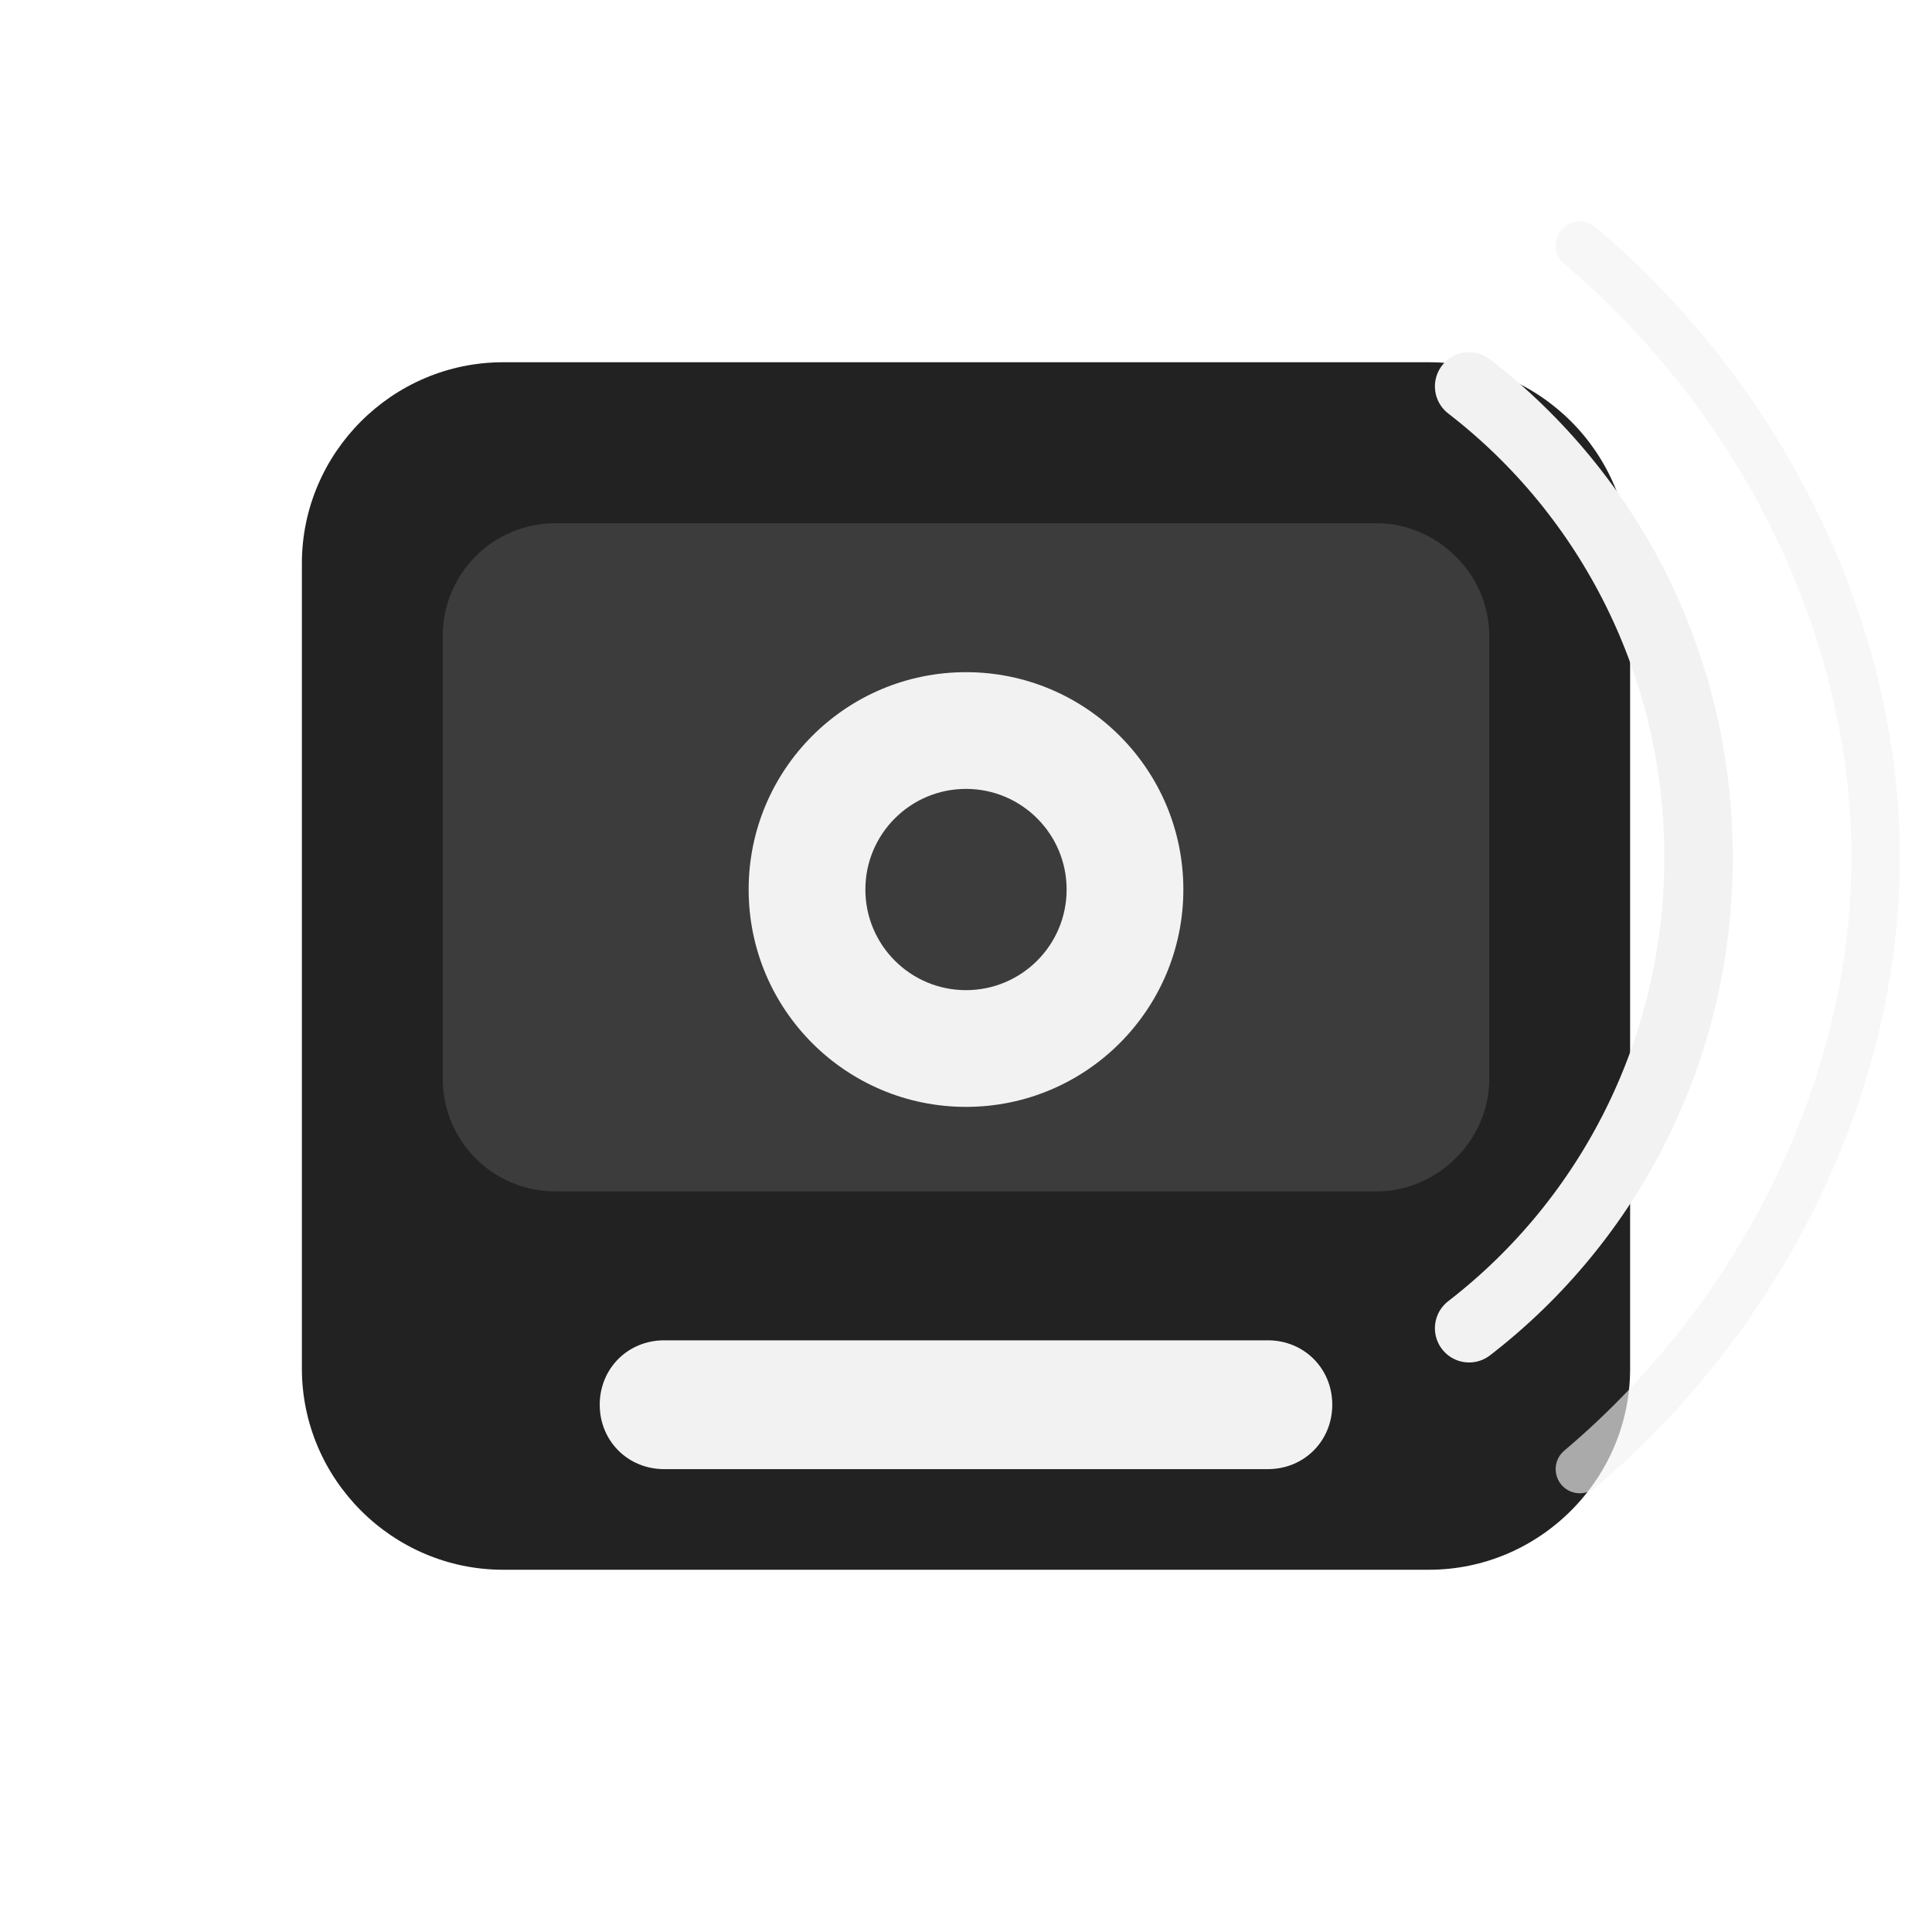
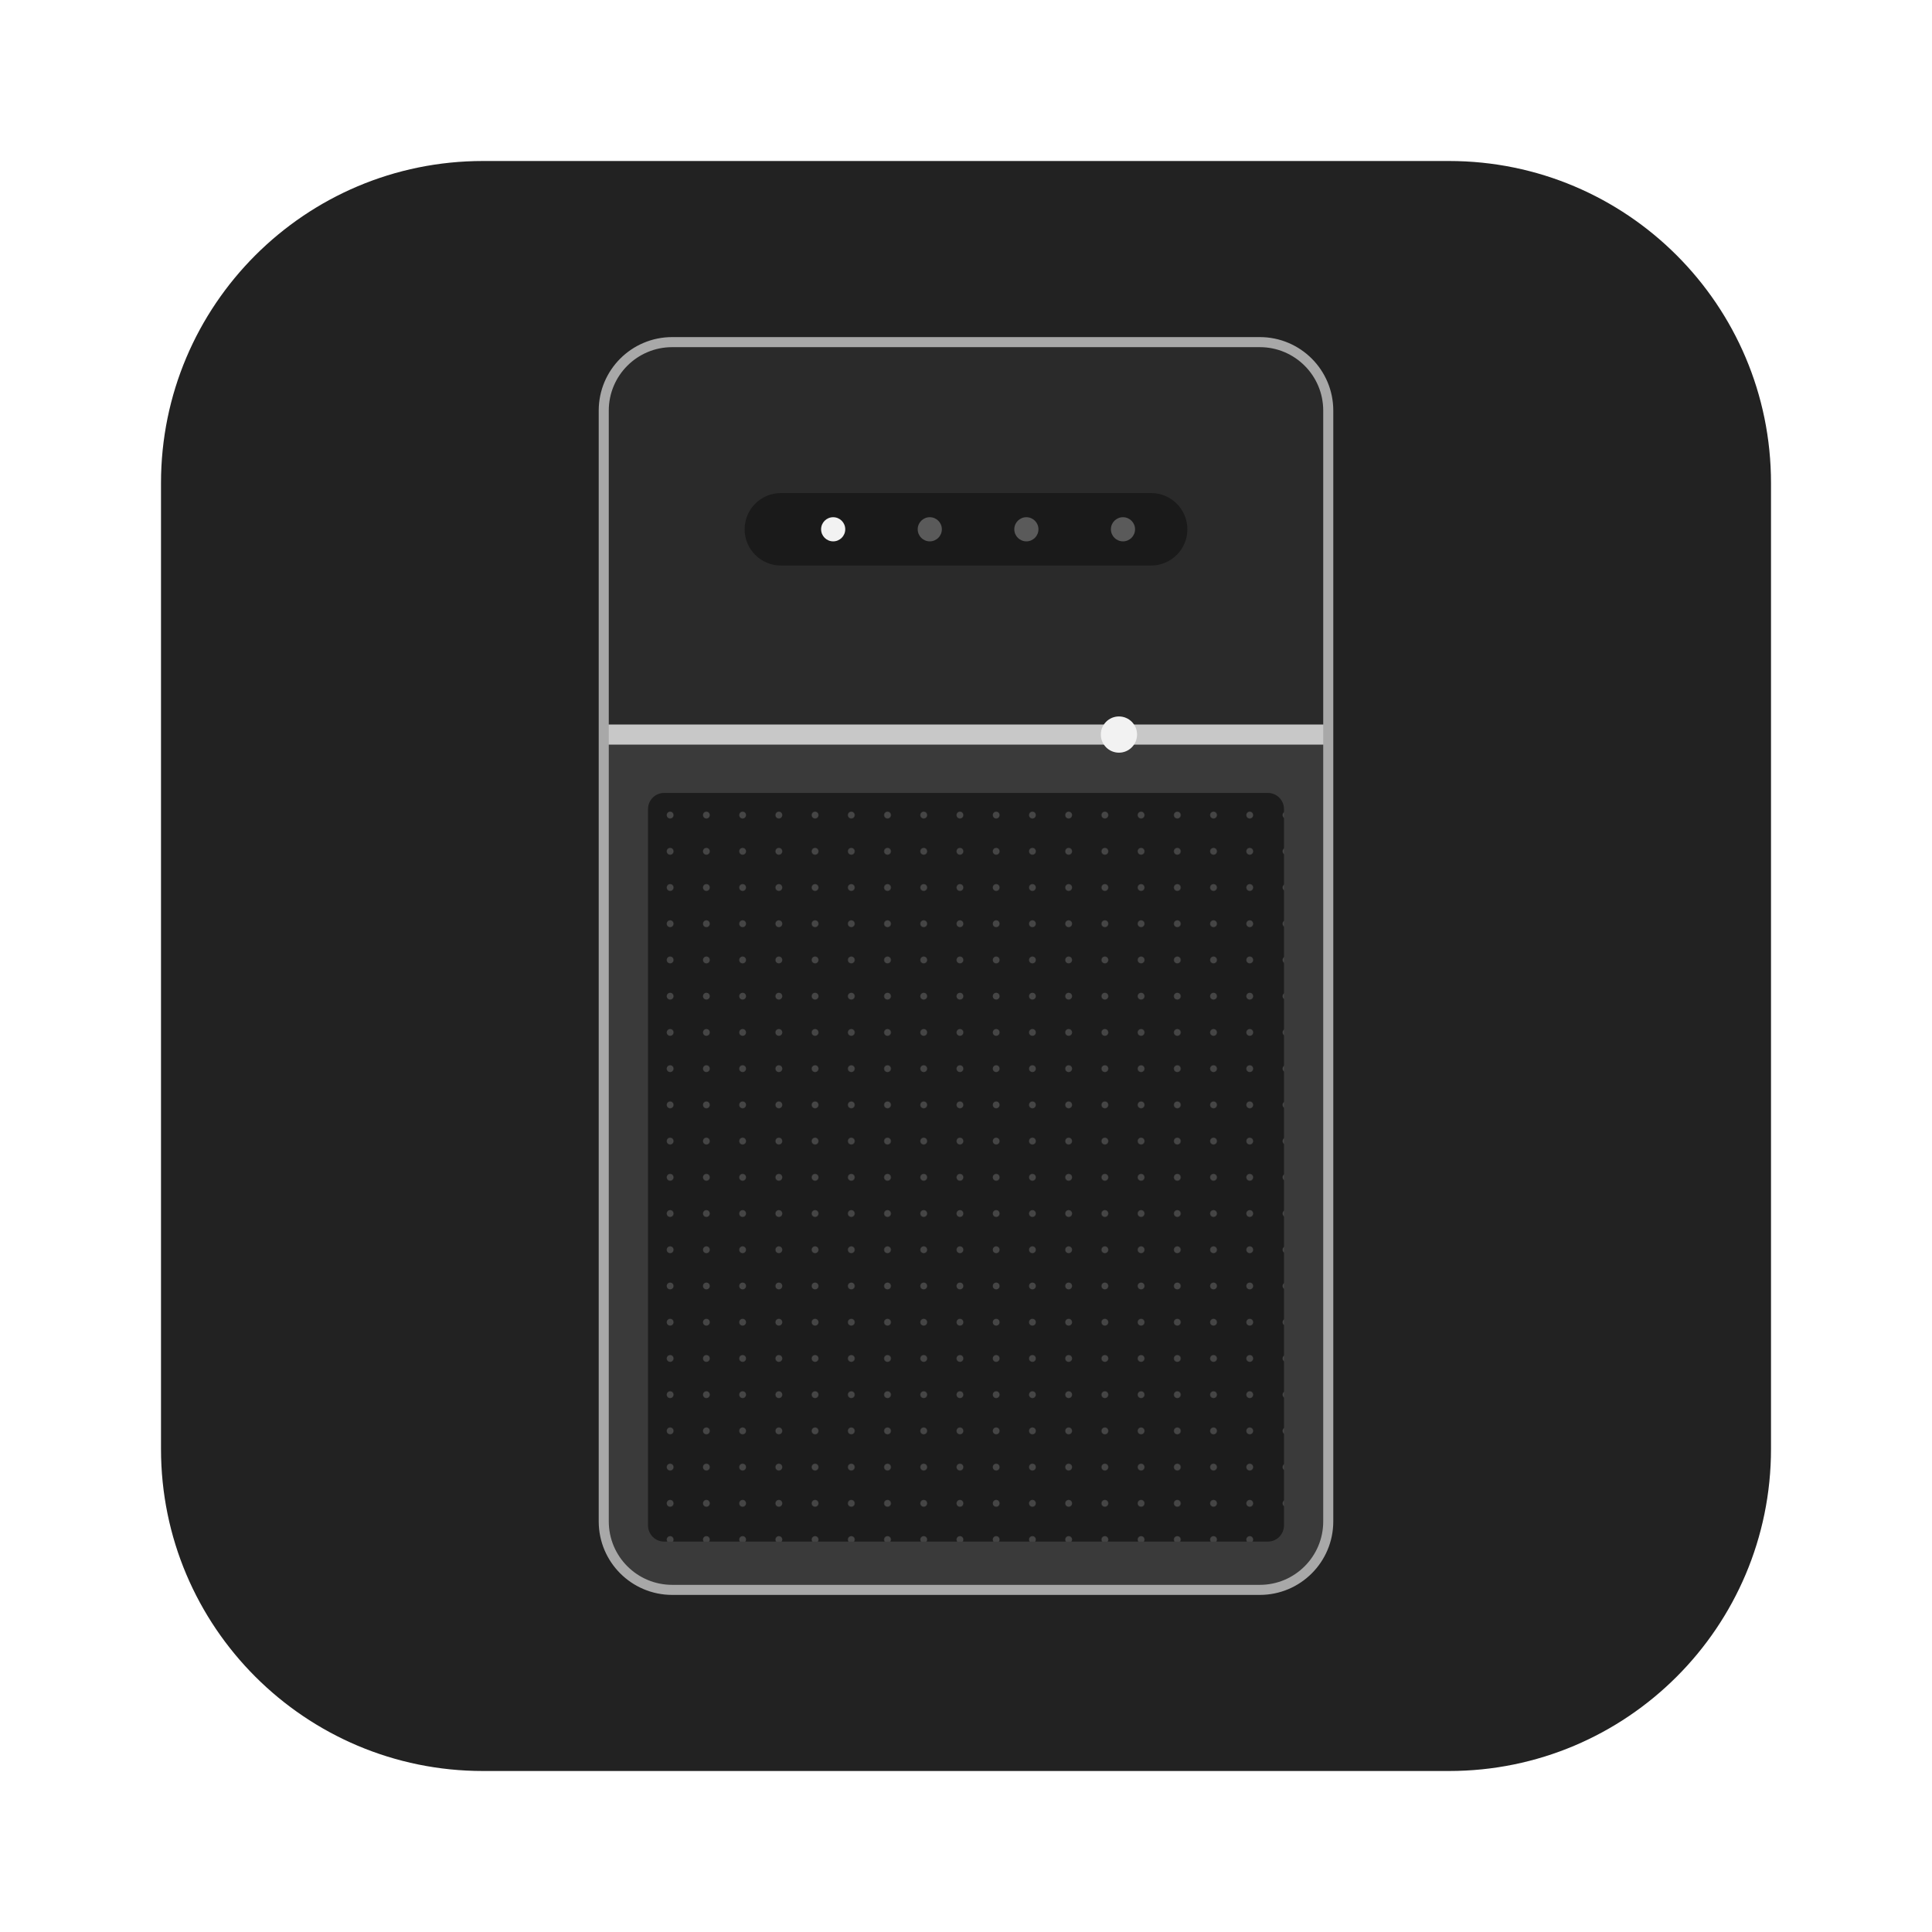
<svg xmlns="http://www.w3.org/2000/svg" viewBox="0 0 960 960" role="img" aria-label="SoundTouch Bridge">
-   <path d="M250 180h460c55 0 100 45 100 100v400c0 55-45 100-100 100H250c-55 0-100-45-100-100V280c0-55 45-100 100-100z" fill="#222" />
-   <path d="M276 260h408c30 0 56 25 56 56v220c0 31-26 56-56 56H276c-31 0-56-25-56-56V316c0-31 25-56 56-56z" fill="#3c3c3c" />
-   <path d="M480 334a108 108 0 1 0 0 216 108 108 0 0 0 0-216zm0 58a50 50 0 1 1 0 100 50 50 0 0 1 0-100z" fill="#f2f2f2" />
-   <path d="M330 666h300c18 0 32 14 32 32s-14 32-32 32H330c-18 0-32-14-32-32s14-32 32-32z" fill="#f2f2f2" />
-   <path d="M730 192c70 54 114 139 114 234s-44 180-114 234" fill="none" stroke="#f2f2f2" stroke-width="34" stroke-linecap="round" />
-   <path d="M785 122c90 76 147 190 147 304s-57 228-147 304" fill="none" stroke="#f2f2f2" stroke-width="24" stroke-linecap="round" opacity=".65" />
+   <defs>
+     <clipPath id="speakerBody">
+       <rect x="300" y="170" width="360" height="620" rx="34" />
+     </clipPath>
+     <pattern id="grille" x="0" y="0" width="18" height="18" patternUnits="userSpaceOnUse">
+       <rect width="18" height="18" fill="#1c1c1c" />
+       <circle cx="9" cy="9" r="1.7" fill="#454545" />
+     </pattern>
+   </defs>
+   <rect x="80" y="80" width="800" height="800" rx="160" fill="#222" />
+   <g clip-path="url(#speakerBody)">
+     <rect x="300" y="170" width="360" height="620" fill="#3a3a3a" />
+     <rect x="300" y="170" width="360" height="190" fill="#2a2a2a" />
+     <rect x="370" y="245" width="220" height="36" rx="18" fill="#1a1a1a" />
+     <circle cx="414" cy="263" r="6" fill="#f2f2f2" />
+     <circle cx="462" cy="263" r="6" fill="#5a5a5a" />
+     <circle cx="510" cy="263" r="6" fill="#5a5a5a" />
+     <circle cx="558" cy="263" r="6" fill="#5a5a5a" />
+     <rect x="300" y="360" width="360" height="10" fill="#c8c8c8" />
+     <circle cx="556" cy="365" r="9" fill="#f2f2f2" />
+     <rect x="322" y="394" width="316" height="372" rx="8" fill="url(#grille)" />
+   </g>
+   <rect x="300" y="170" width="360" height="620" rx="34" fill="none" stroke="#a8a8a8" stroke-width="5" />
</svg>
